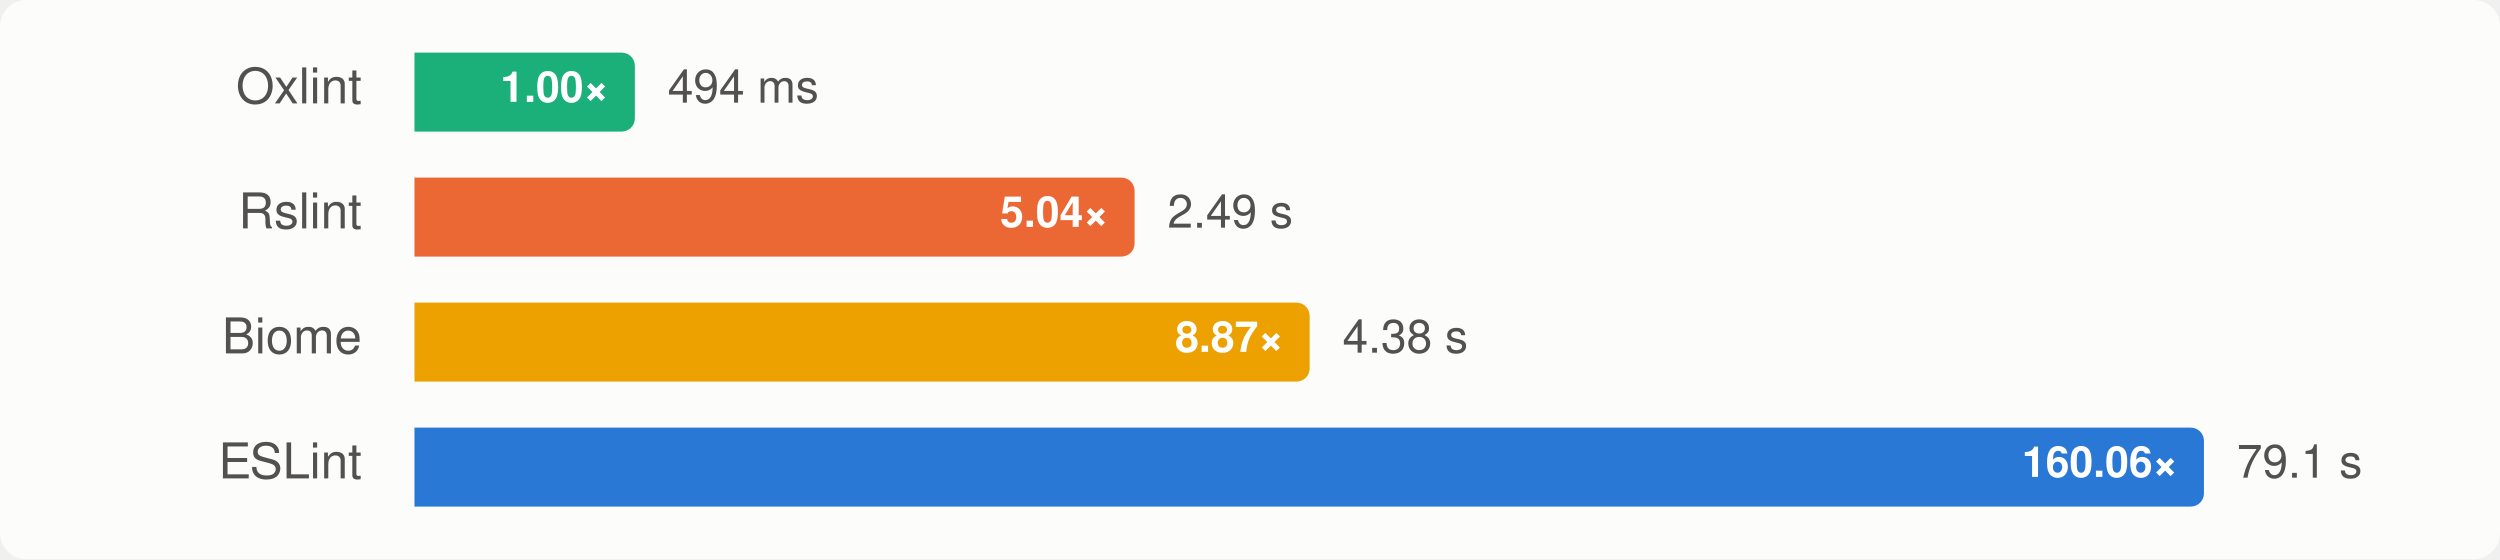
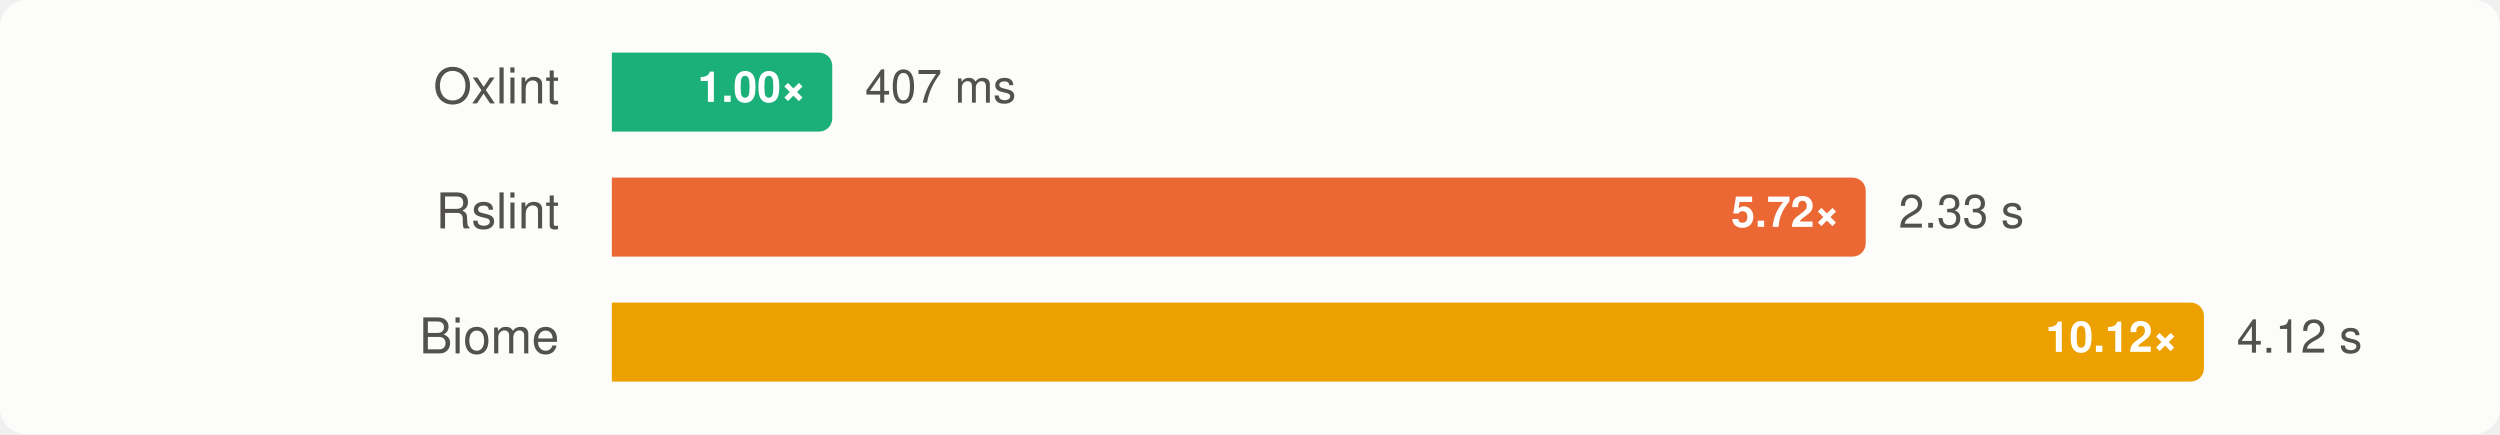
- <svg xmlns="http://www.w3.org/2000/svg" width="760" height="170" viewBox="0 0 760 170" font-family="-apple-system, BlinkMacSystemFont, 'Segoe UI', Helvetica, Arial, sans-serif" role="img" aria-label="Group C, vscode: median wall time, lower is better">
+ <svg xmlns="http://www.w3.org/2000/svg" width="760" height="132" viewBox="0 0 760 132" font-family="-apple-system, BlinkMacSystemFont, 'Segoe UI', Helvetica, Arial, sans-serif" role="img" aria-label="Group C, vscode: median wall time, lower is better">
  <style>
    .surface { fill: #fcfcfb; }
    .t-primary { fill: #0b0b0b; }
    .t-secondary { fill: #52514e; }
    .ratio { fill: #ffffff; }
-     .bar-eslint { fill: #2a78d6; }
    .bar-rslint { fill: #eb6834; }
    .bar-oxlint { fill: #1baf7a; }
+     .bar-oxlint-tsgolint { fill: #1baf7a; }
+     .bar-oxlint-tsrs { fill: #9362cc; }
+     .bar-oxlint-tsrs-fast { fill: #247eab; }
    .bar-biome { fill: #eda100; }
    @media (prefers-color-scheme: dark) {
      .surface { fill: #1a1a19; }
      .t-primary { fill: #f0efec; }
      .t-secondary { fill: #c3c2b7; }
-       .bar-eslint { fill: #3987e5; }
      .bar-rslint { fill: #d95926; }
      .bar-oxlint { fill: #199e70; }
+       .bar-oxlint-tsgolint { fill: #199e70; }
+       .bar-oxlint-tsrs { fill: #a47ad7; }
+       .bar-oxlint-tsrs-fast { fill: #3b94bd; }
      .bar-biome { fill: #c98500; }
    }
  </style>
-   <rect class="surface" width="760" height="170" rx="8" />
+   <rect class="surface" width="760" height="132" rx="8" />
  <g>
-     <text class="t-secondary" x="110" y="28" text-anchor="end" dominant-baseline="central" font-size="15">Oxlint</text>
-     <path class="bar-oxlint" d="M126,16H189A4,4 0 0 1 193,20V36A4,4 0 0 1 189,40H126Z" />
-     <text class="ratio" x="185" y="28" text-anchor="end" dominant-baseline="central" font-size="13" font-weight="700">1.00×</text>
-     <text class="t-secondary" x="203" y="28" dominant-baseline="central" font-size="14">494 ms</text>
+     <text class="t-secondary" x="170" y="28" text-anchor="end" dominant-baseline="central" font-size="15">Oxlint</text>
+     <path class="bar-oxlint" d="M186,16H249A4,4 0 0 1 253,20V36A4,4 0 0 1 249,40H186Z" />
+     <text class="ratio" x="245" y="28" text-anchor="end" dominant-baseline="central" font-size="13" font-weight="700">1.00×</text>
+     <text class="t-secondary" x="263" y="28" dominant-baseline="central" font-size="14">407 ms</text>
  </g>
  <g>
-     <text class="t-secondary" x="110" y="66" text-anchor="end" dominant-baseline="central" font-size="15">Rslint</text>
-     <path class="bar-rslint" d="M126,54H340.918A4,4 0 0 1 344.918,58V74A4,4 0 0 1 340.918,78H126Z" />
-     <text class="ratio" x="336.918" y="66" text-anchor="end" dominant-baseline="central" font-size="13" font-weight="700">5.04×</text>
-     <text class="t-secondary" x="354.918" y="66" dominant-baseline="central" font-size="14">2.49 s</text>
+     <text class="t-secondary" x="170" y="66" text-anchor="end" dominant-baseline="central" font-size="15">Rslint</text>
+     <path class="bar-rslint" d="M186,54H563.18A4,4 0 0 1 567.18,58V74A4,4 0 0 1 563.18,78H186Z" />
+     <text class="ratio" x="559.18" y="66" text-anchor="end" dominant-baseline="central" font-size="13" font-weight="700">5.72×</text>
+     <text class="t-secondary" x="577.18" y="66" dominant-baseline="central" font-size="14">2.33 s</text>
  </g>
  <g>
-     <text class="t-secondary" x="110" y="104" text-anchor="end" dominant-baseline="central" font-size="15">Biome</text>
-     <path class="bar-biome" d="M126,92H394.135A4,4 0 0 1 398.135,96V112A4,4 0 0 1 394.135,116H126Z" />
-     <text class="ratio" x="390.135" y="104" text-anchor="end" dominant-baseline="central" font-size="13" font-weight="700">8.87×</text>
-     <text class="t-secondary" x="408.135" y="104" dominant-baseline="central" font-size="14">4.38 s</text>
-   </g>
-   <g>
-     <text class="t-secondary" x="110" y="142" text-anchor="end" dominant-baseline="central" font-size="15">ESLint</text>
-     <path class="bar-eslint" d="M126,130H666A4,4 0 0 1 670,134V150A4,4 0 0 1 666,154H126Z" />
-     <text class="ratio" x="662" y="142" text-anchor="end" dominant-baseline="central" font-size="13" font-weight="700">160.06×</text>
-     <text class="t-secondary" x="680" y="142" dominant-baseline="central" font-size="14">79.1 s</text>
+     <text class="t-secondary" x="170" y="104" text-anchor="end" dominant-baseline="central" font-size="15">Biome</text>
+     <path class="bar-biome" d="M186,92H666A4,4 0 0 1 670,96V112A4,4 0 0 1 666,116H186Z" />
+     <text class="ratio" x="662" y="104" text-anchor="end" dominant-baseline="central" font-size="13" font-weight="700">10.12×</text>
+     <text class="t-secondary" x="680" y="104" dominant-baseline="central" font-size="14">4.12 s</text>
  </g>
</svg>
